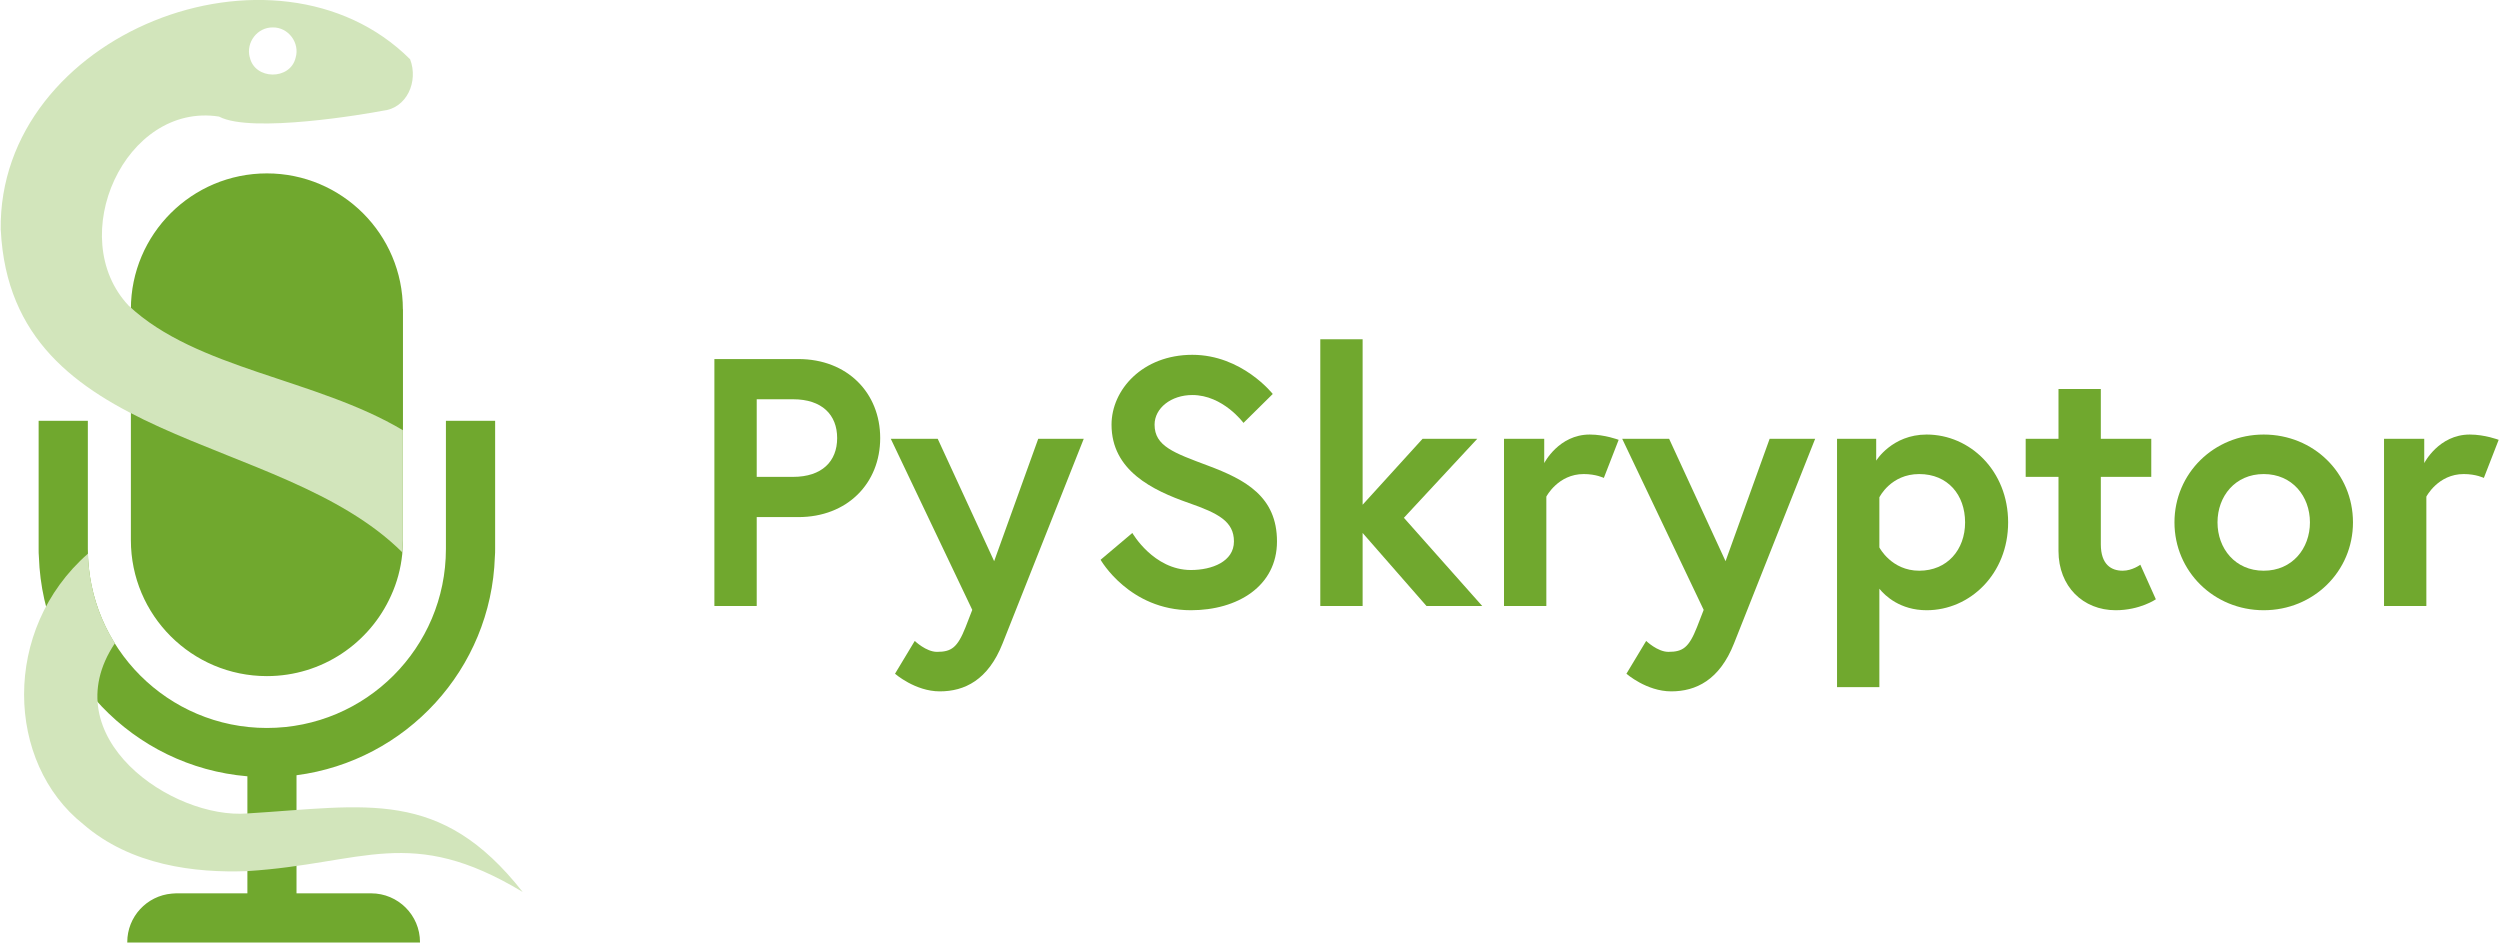
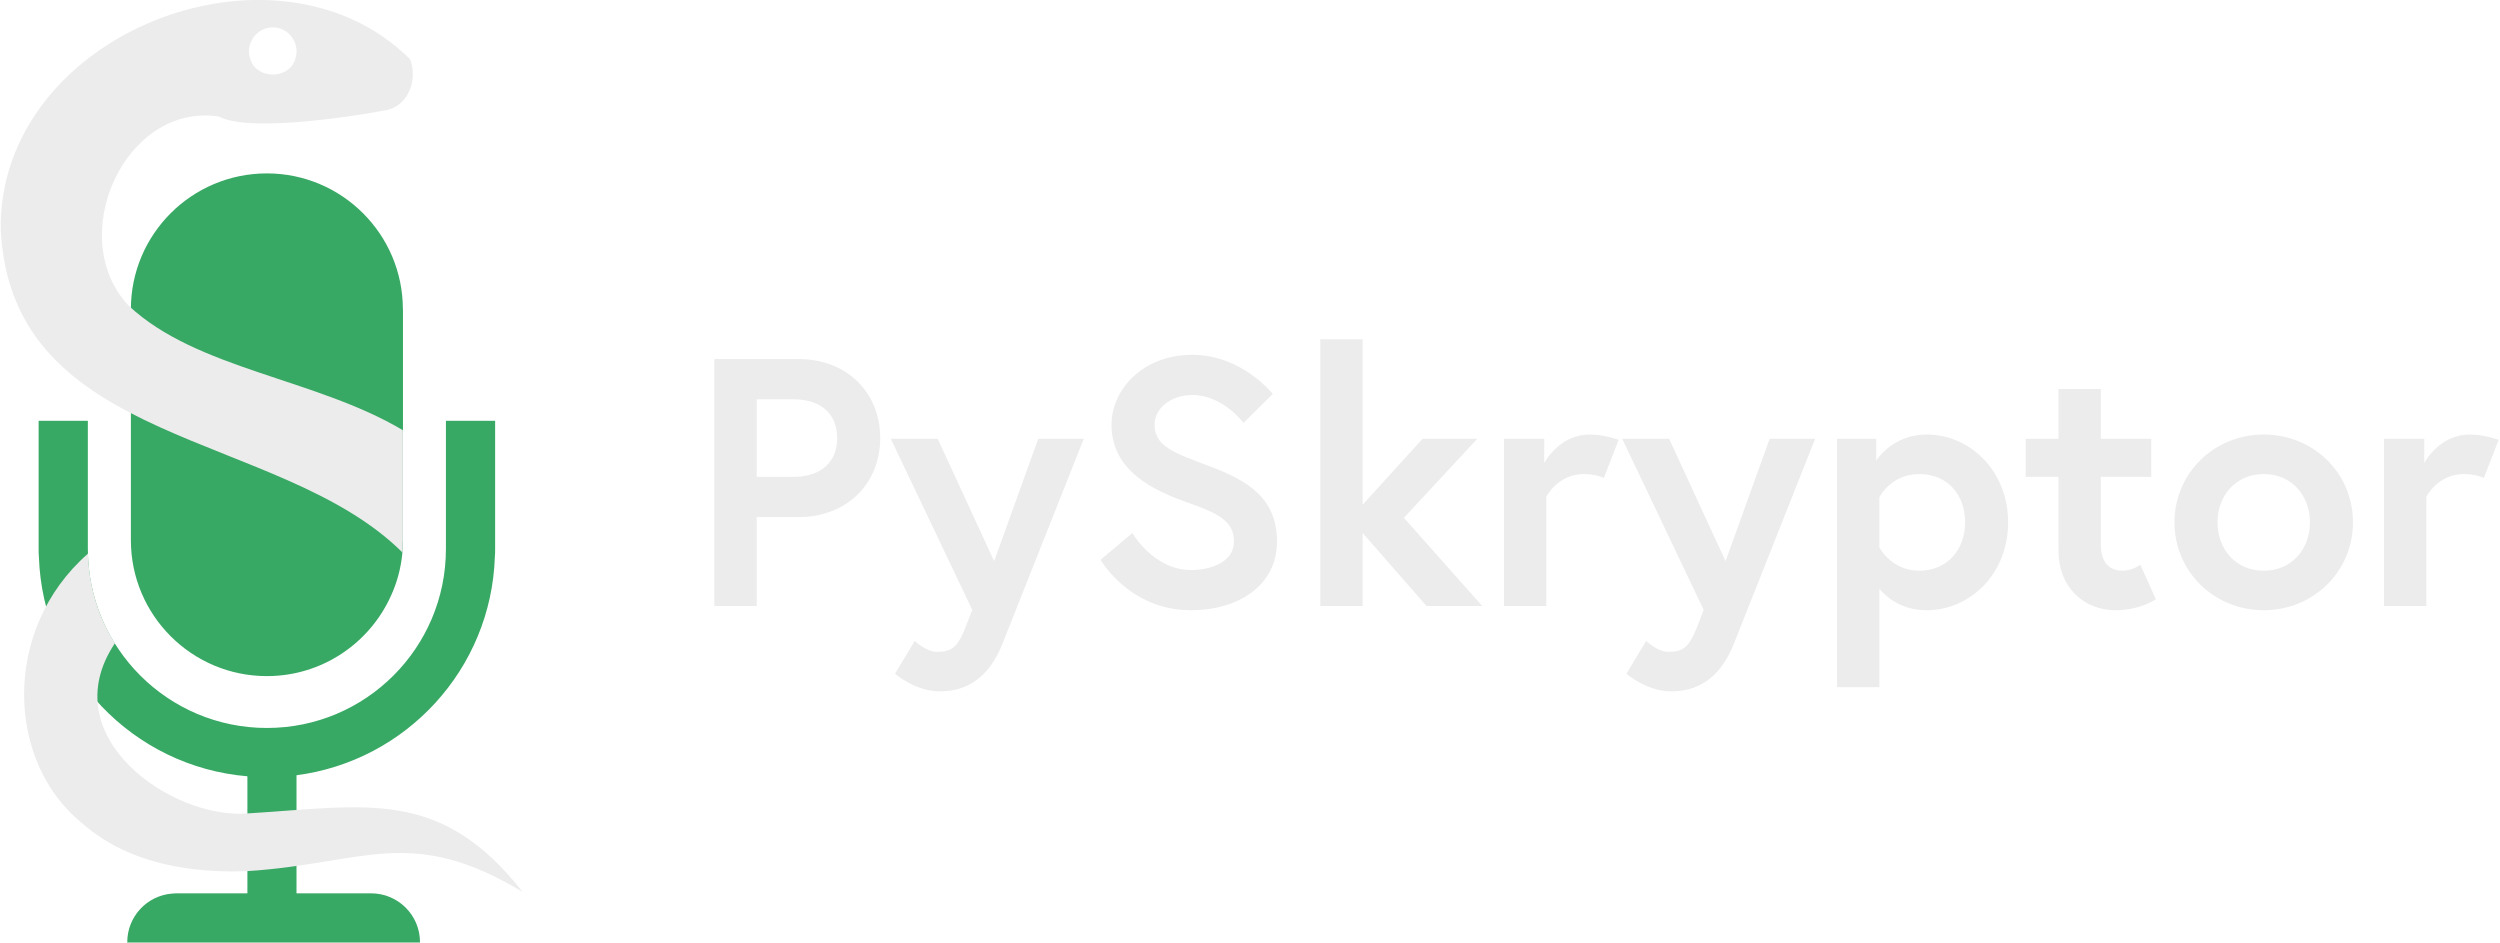
<svg xmlns="http://www.w3.org/2000/svg" id="Warstwa_1" data-name="Warstwa 1" viewBox="0 0 283.46 106.86">
  <defs>
    <style>
      .cls-1 {
-         fill: #70a82e;
+         fill: #38A964;
      }

      .cls-2 {
-         fill: #d2e5bb;
+         fill: #ECECEC;
      }
+       .cls-3 { fill: #ECECEC; }
    </style>
  </defs>
  <g>
    <path class="cls-1" d="M45.69,35.06v26.19c0,.2-.03.79-.08,1.57-.17,1.66-.6,3.25-1.27,4.71-2.41,5.38-7.81,9.13-14.08,9.13-8.51,0-15.42-6.9-15.42-15.41v-26.21c.01-8.5,6.92-15.38,15.42-15.38s15.42,6.9,15.42,15.41Z" />
    <path class="cls-1" d="M56.14,47.7v14.53c0,.29,0,.6-.03.9-.42,12.75-10.07,23.15-22.49,24.77v13.39h8.46c3.06,0,5.54,2.48,5.54,5.53v.05H14.43v-.05c0-2.88,2.21-5.26,5.06-5.5.15-.01.31-.03.47-.03h8.09v-13.27c-12.97-1.09-23.2-11.74-23.64-24.88-.03-.29-.03-.6-.03-.9v-14.53h5.58v14.53c0,11.21,9.09,20.3,20.3,20.3s20.3-9.09,20.3-20.3v-14.53h5.58Z" />
  </g>
  <path class="cls-2" d="M59.24,101.12c-12.71-7.65-17.99-3.18-31.19-2.35-5.93.23-13.22-.64-18.61-5.32-8.77-6.95-9.3-22.06.54-30.68.09,3.72,1.19,7.21,3.05,10.16-7.12,10.65,6.53,20,15.03,19.3,13.49-.82,21.87-2.97,31.2,8.9Z" />
  <path class="cls-2" d="M24.86,13.23c3.65,1.93,16.74-.32,18.52-.67,2.76-.27,4.08-3.33,3.12-5.84C31.27-8.46-.24,3.81.08,26.08c.01,0,.03-.01,0,.01H.08s.01.01.01.01c1.24,24.7,31.55,22.63,45.53,36.53.04-.69.06-1.2.06-1.4v-12.45c-9.87-5.88-23.39-6.9-31.09-14.12-7.32-7.77-.41-23.11,10.26-21.44ZM30.93,3.11c1.76-.03,3.09,1.75,2.59,3.43-.61,2.59-4.66,2.53-5.2-.06h-.01c-.43-1.68.87-3.39,2.62-3.37Z" />
  <g>
-     <path class="cls-1" d="M81,40.71h9.52c5.56,0,9.28,3.84,9.28,8.96s-3.72,8.96-9.28,8.96h-4.72v10.08h-4.8v-28ZM94.92,49.67c0-2.64-1.72-4.4-5-4.4h-4.12v8.8h4.12c3.28,0,5-1.76,5-4.4Z" />
-     <path class="cls-1" d="M103.72,72.67s1.28,1.24,2.52,1.24c1.64,0,2.32-.48,3.24-2.8l.76-1.96-9.24-19.4h5.32l6.4,13.88,5-13.88h5.16l-9.2,23.2c-1.64,4.16-4.32,5.44-7.12,5.44s-5.08-2-5.08-2l2.24-3.72Z" />
-     <path class="cls-1" d="M134.79,57.03c-4.12-1.44-8.76-3.68-8.76-8.88,0-3.96,3.52-7.92,9.16-7.92s9.12,4.44,9.12,4.44l-3.32,3.28s-2.32-3.16-5.8-3.16c-2.4,0-4.28,1.48-4.28,3.36,0,2.44,2.2,3.2,6.04,4.64,4.28,1.6,7.84,3.52,7.84,8.6s-4.48,7.8-9.76,7.8c-7,0-10.24-5.72-10.24-5.72l3.6-3.04s2.4,4.2,6.64,4.2c2.4,0,4.88-.96,4.88-3.24s-1.8-3.2-5.12-4.36Z" />
-     <path class="cls-1" d="M154.5,57.23l6.8-7.48h6.2l-8.32,8.96,8.88,10h-6.32l-7.24-8.28v8.28h-4.8v-30.24h4.8v18.76Z" />
-     <path class="cls-1" d="M183.53,49.87l-1.68,4.32s-.88-.44-2.28-.44c-2.92,0-4.24,2.56-4.24,2.56v12.4h-4.8v-18.96h4.56v2.76s1.64-3.24,5.16-3.24c1.72,0,3.28.6,3.28.6Z" />
-     <path class="cls-1" d="M186.65,72.67s1.28,1.24,2.52,1.24c1.64,0,2.32-.48,3.24-2.8l.76-1.96-9.24-19.4h5.32l6.4,13.88,5-13.88h5.16l-9.2,23.2c-1.64,4.16-4.32,5.44-7.12,5.44s-5.08-2-5.08-2l2.24-3.72Z" />
-     <path class="cls-1" d="M212.73,49.75v2.48s1.8-2.96,5.72-2.96c4.92,0,9.24,4.12,9.24,9.96s-4.32,9.96-9.24,9.96c-3,0-4.72-1.64-5.36-2.44v11.16h-4.8v-28.16h4.44ZM213.09,62.07s1.36,2.64,4.52,2.64,5.2-2.36,5.2-5.48-1.96-5.48-5.2-5.48-4.52,2.64-4.52,2.64v5.68Z" />
-     <path class="cls-1" d="M229.68,49.75h3.72v-5.64h4.8v5.64h5.72v4.32h-5.72v7.64c0,2.32,1.2,3,2.48,3,1.08,0,2-.68,2-.68l1.76,3.92s-1.8,1.24-4.56,1.24c-3.68,0-6.48-2.68-6.48-6.72v-8.4h-3.72v-4.32Z" />
-     <path class="cls-1" d="M266.79,59.23c0,5.56-4.48,9.96-10.12,9.96s-10.12-4.4-10.12-9.96,4.48-9.96,10.12-9.96,10.12,4.36,10.12,9.96ZM261.91,59.23c0-2.96-2-5.48-5.24-5.48s-5.24,2.52-5.24,5.48,2,5.48,5.24,5.48,5.24-2.52,5.24-5.48Z" />
-     <path class="cls-1" d="M283.31,49.87l-1.68,4.32s-.88-.44-2.28-.44c-2.92,0-4.24,2.56-4.24,2.56v12.4h-4.8v-18.96h4.56v2.76s1.64-3.24,5.16-3.24c1.72,0,3.28.6,3.28.6Z" />
+     <path class="cls-3" d="M81,40.71h9.52c5.56,0,9.28,3.84,9.28,8.96s-3.72,8.96-9.28,8.96h-4.72v10.08h-4.8v-28ZM94.92,49.67c0-2.64-1.72-4.4-5-4.4h-4.12v8.8h4.12c3.28,0,5-1.76,5-4.4Z" />
+     <path class="cls-3" d="M103.72,72.67s1.28,1.24,2.52,1.24c1.64,0,2.32-.48,3.24-2.8l.76-1.96-9.24-19.4h5.32l6.4,13.88,5-13.88h5.16l-9.2,23.2c-1.64,4.16-4.32,5.44-7.12,5.44s-5.08-2-5.08-2l2.24-3.72Z" />
+     <path class="cls-3" d="M134.79,57.03c-4.12-1.44-8.76-3.68-8.76-8.88,0-3.96,3.52-7.92,9.16-7.92s9.12,4.44,9.12,4.44l-3.32,3.28s-2.32-3.16-5.8-3.16c-2.4,0-4.28,1.48-4.28,3.36,0,2.44,2.2,3.2,6.04,4.64,4.28,1.6,7.84,3.52,7.84,8.6s-4.48,7.8-9.76,7.8c-7,0-10.24-5.72-10.24-5.72l3.6-3.04s2.4,4.2,6.64,4.2c2.4,0,4.88-.96,4.88-3.24s-1.8-3.2-5.12-4.36Z" />
+     <path class="cls-3" d="M154.5,57.23l6.8-7.48h6.2l-8.32,8.96,8.88,10h-6.32l-7.24-8.28v8.28h-4.8v-30.24h4.8v18.76Z" />
+     <path class="cls-3" d="M183.53,49.87l-1.68,4.32s-.88-.44-2.28-.44c-2.92,0-4.24,2.56-4.24,2.56v12.4h-4.8v-18.96h4.56v2.76s1.64-3.24,5.16-3.24c1.72,0,3.28.6,3.28.6Z" />
+     <path class="cls-3" d="M186.65,72.67s1.28,1.24,2.52,1.24c1.64,0,2.32-.48,3.24-2.8l.76-1.96-9.24-19.4h5.32l6.4,13.88,5-13.88h5.16l-9.2,23.2c-1.64,4.16-4.32,5.44-7.12,5.44s-5.08-2-5.08-2l2.24-3.72Z" />
+     <path class="cls-3" d="M212.73,49.75v2.48s1.8-2.96,5.72-2.96c4.92,0,9.24,4.12,9.24,9.96s-4.32,9.96-9.24,9.96c-3,0-4.72-1.64-5.36-2.44v11.16h-4.8v-28.16h4.44ZM213.09,62.07s1.36,2.64,4.52,2.64,5.2-2.36,5.2-5.48-1.96-5.48-5.2-5.48-4.52,2.64-4.52,2.64v5.68Z" />
+     <path class="cls-3" d="M229.68,49.75h3.72v-5.64h4.8v5.64h5.72v4.32h-5.72v7.64c0,2.32,1.2,3,2.48,3,1.08,0,2-.68,2-.68l1.76,3.92s-1.8,1.24-4.56,1.24c-3.68,0-6.48-2.68-6.48-6.72v-8.4h-3.72v-4.32Z" />
+     <path class="cls-3" d="M266.79,59.23c0,5.56-4.48,9.96-10.12,9.96s-10.12-4.4-10.12-9.96,4.48-9.96,10.12-9.96,10.12,4.36,10.12,9.96ZM261.91,59.23c0-2.96-2-5.48-5.24-5.48s-5.24,2.52-5.24,5.48,2,5.48,5.24,5.48,5.24-2.52,5.24-5.48Z" />
+     <path class="cls-3" d="M283.31,49.87l-1.68,4.32s-.88-.44-2.28-.44c-2.92,0-4.24,2.56-4.24,2.56v12.4h-4.8v-18.96h4.56v2.76s1.64-3.24,5.16-3.24c1.72,0,3.28.6,3.28.6Z" />
  </g>
</svg>
